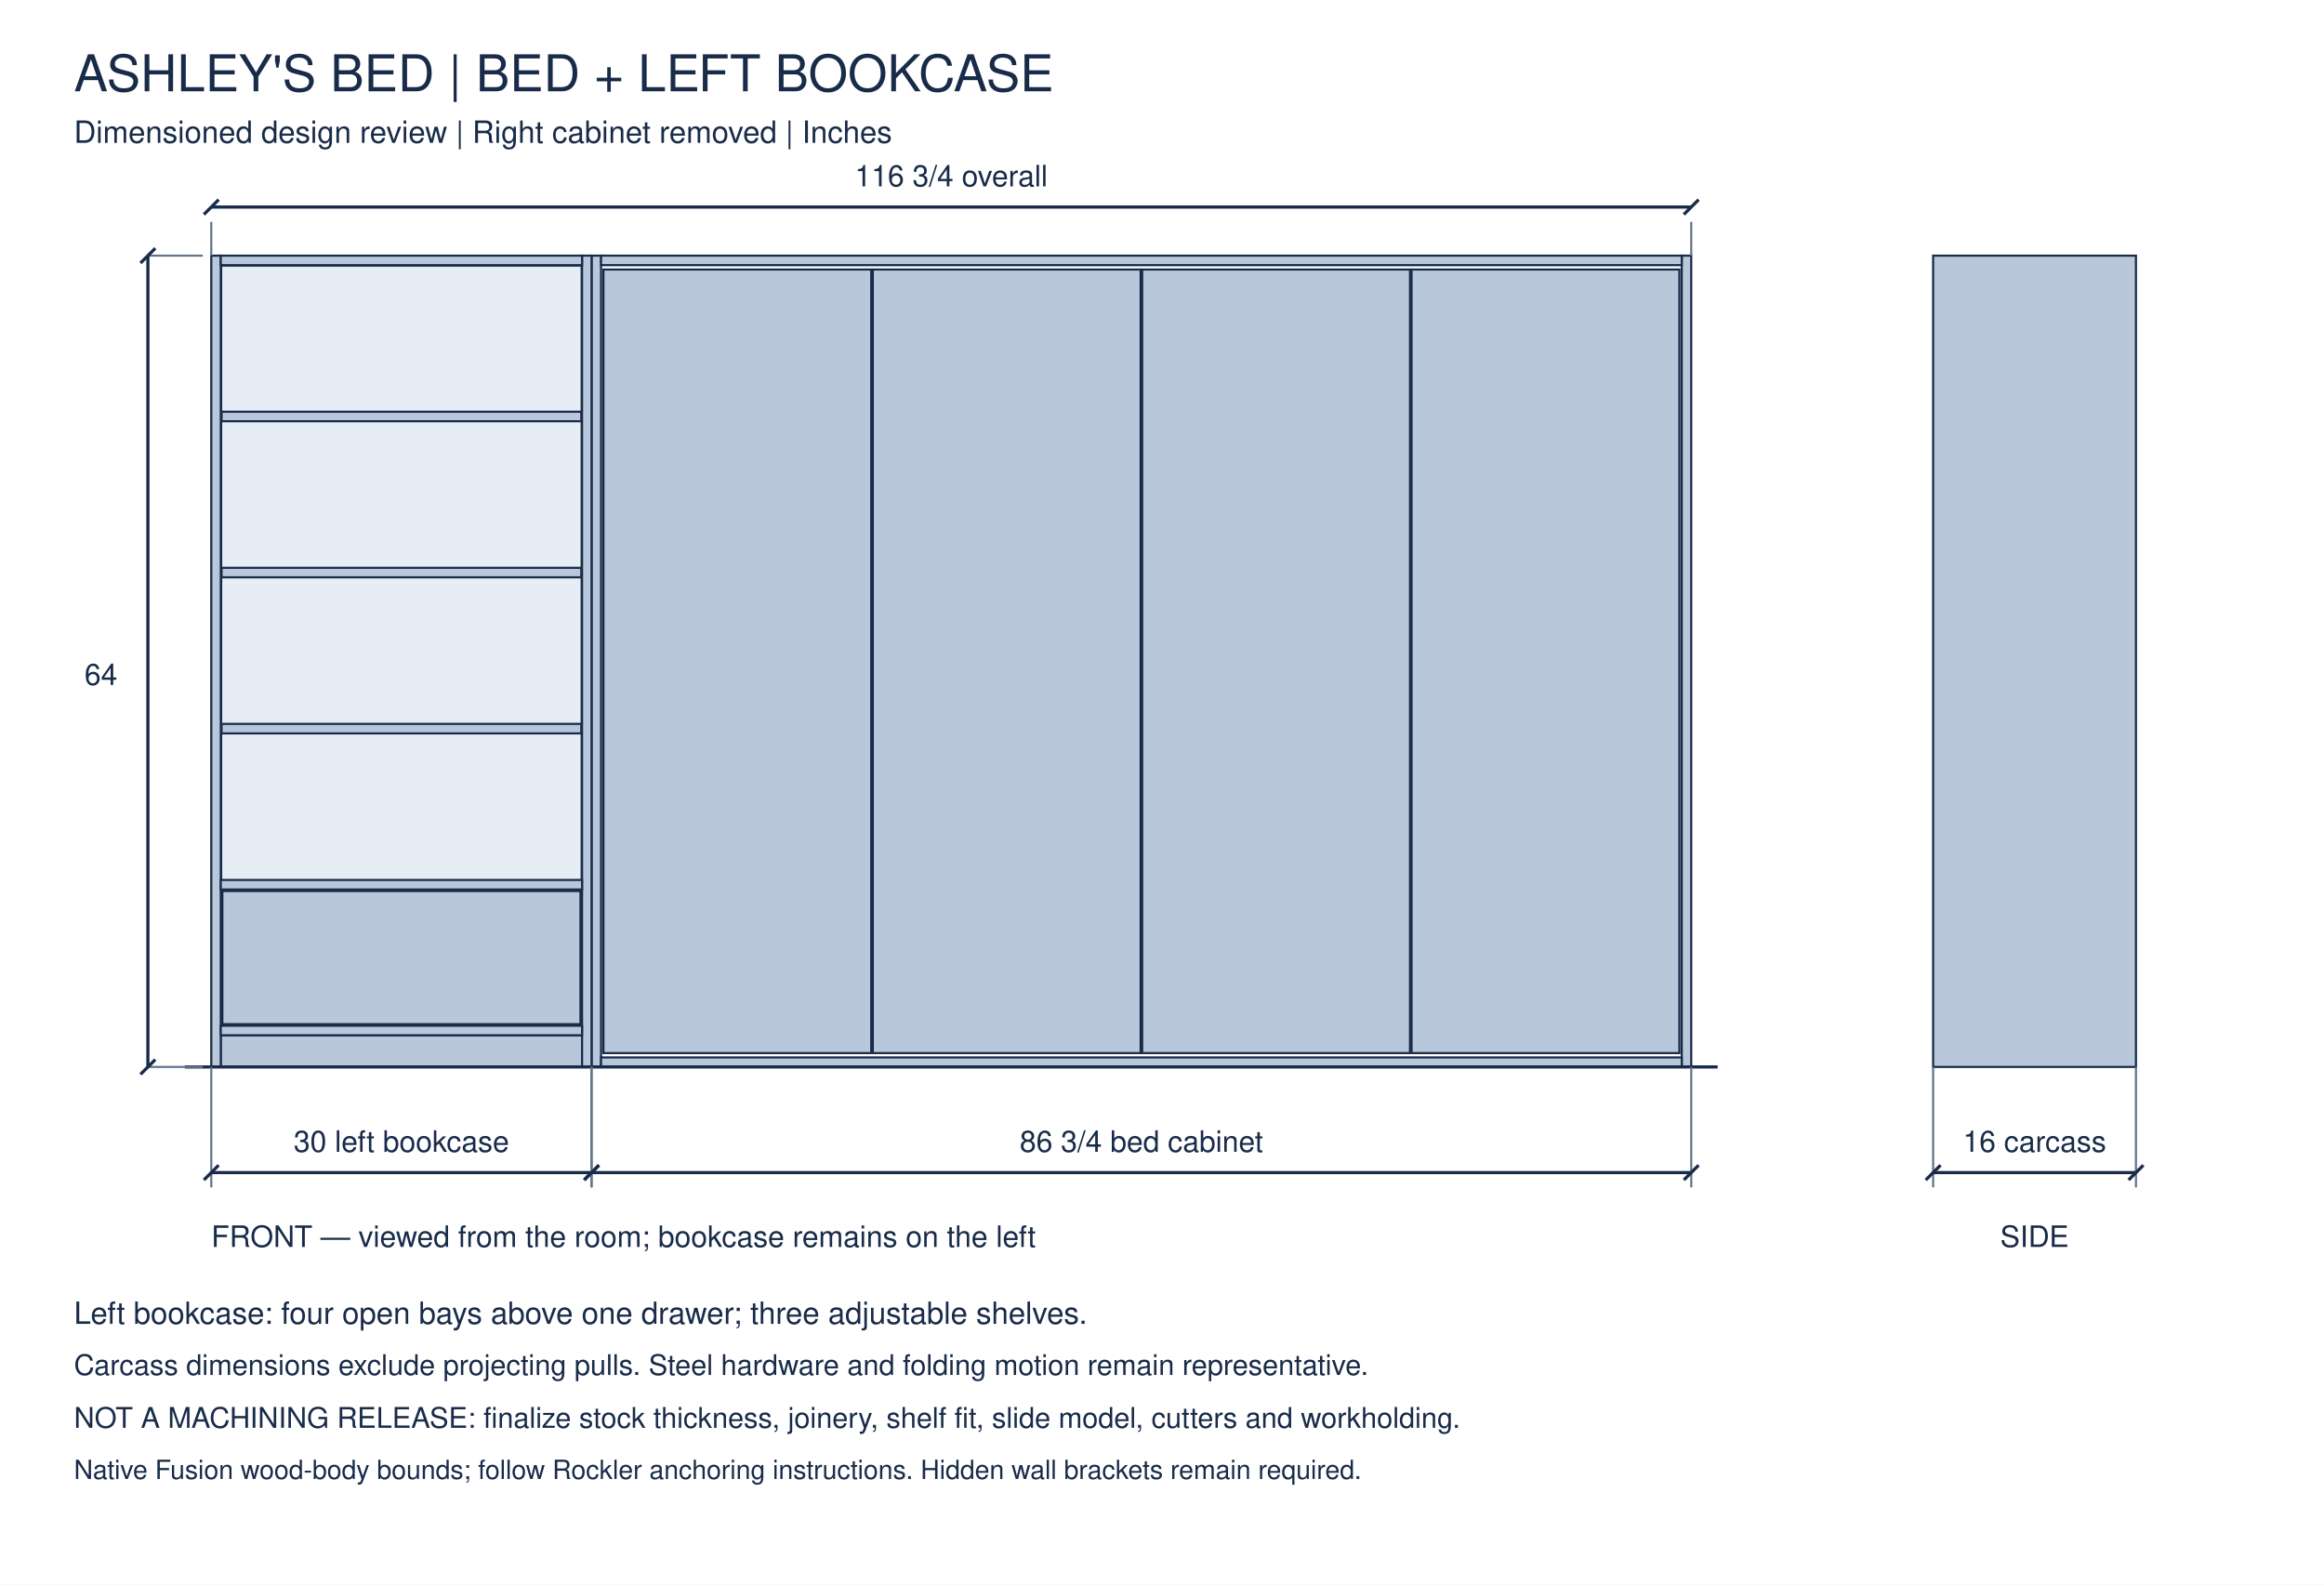
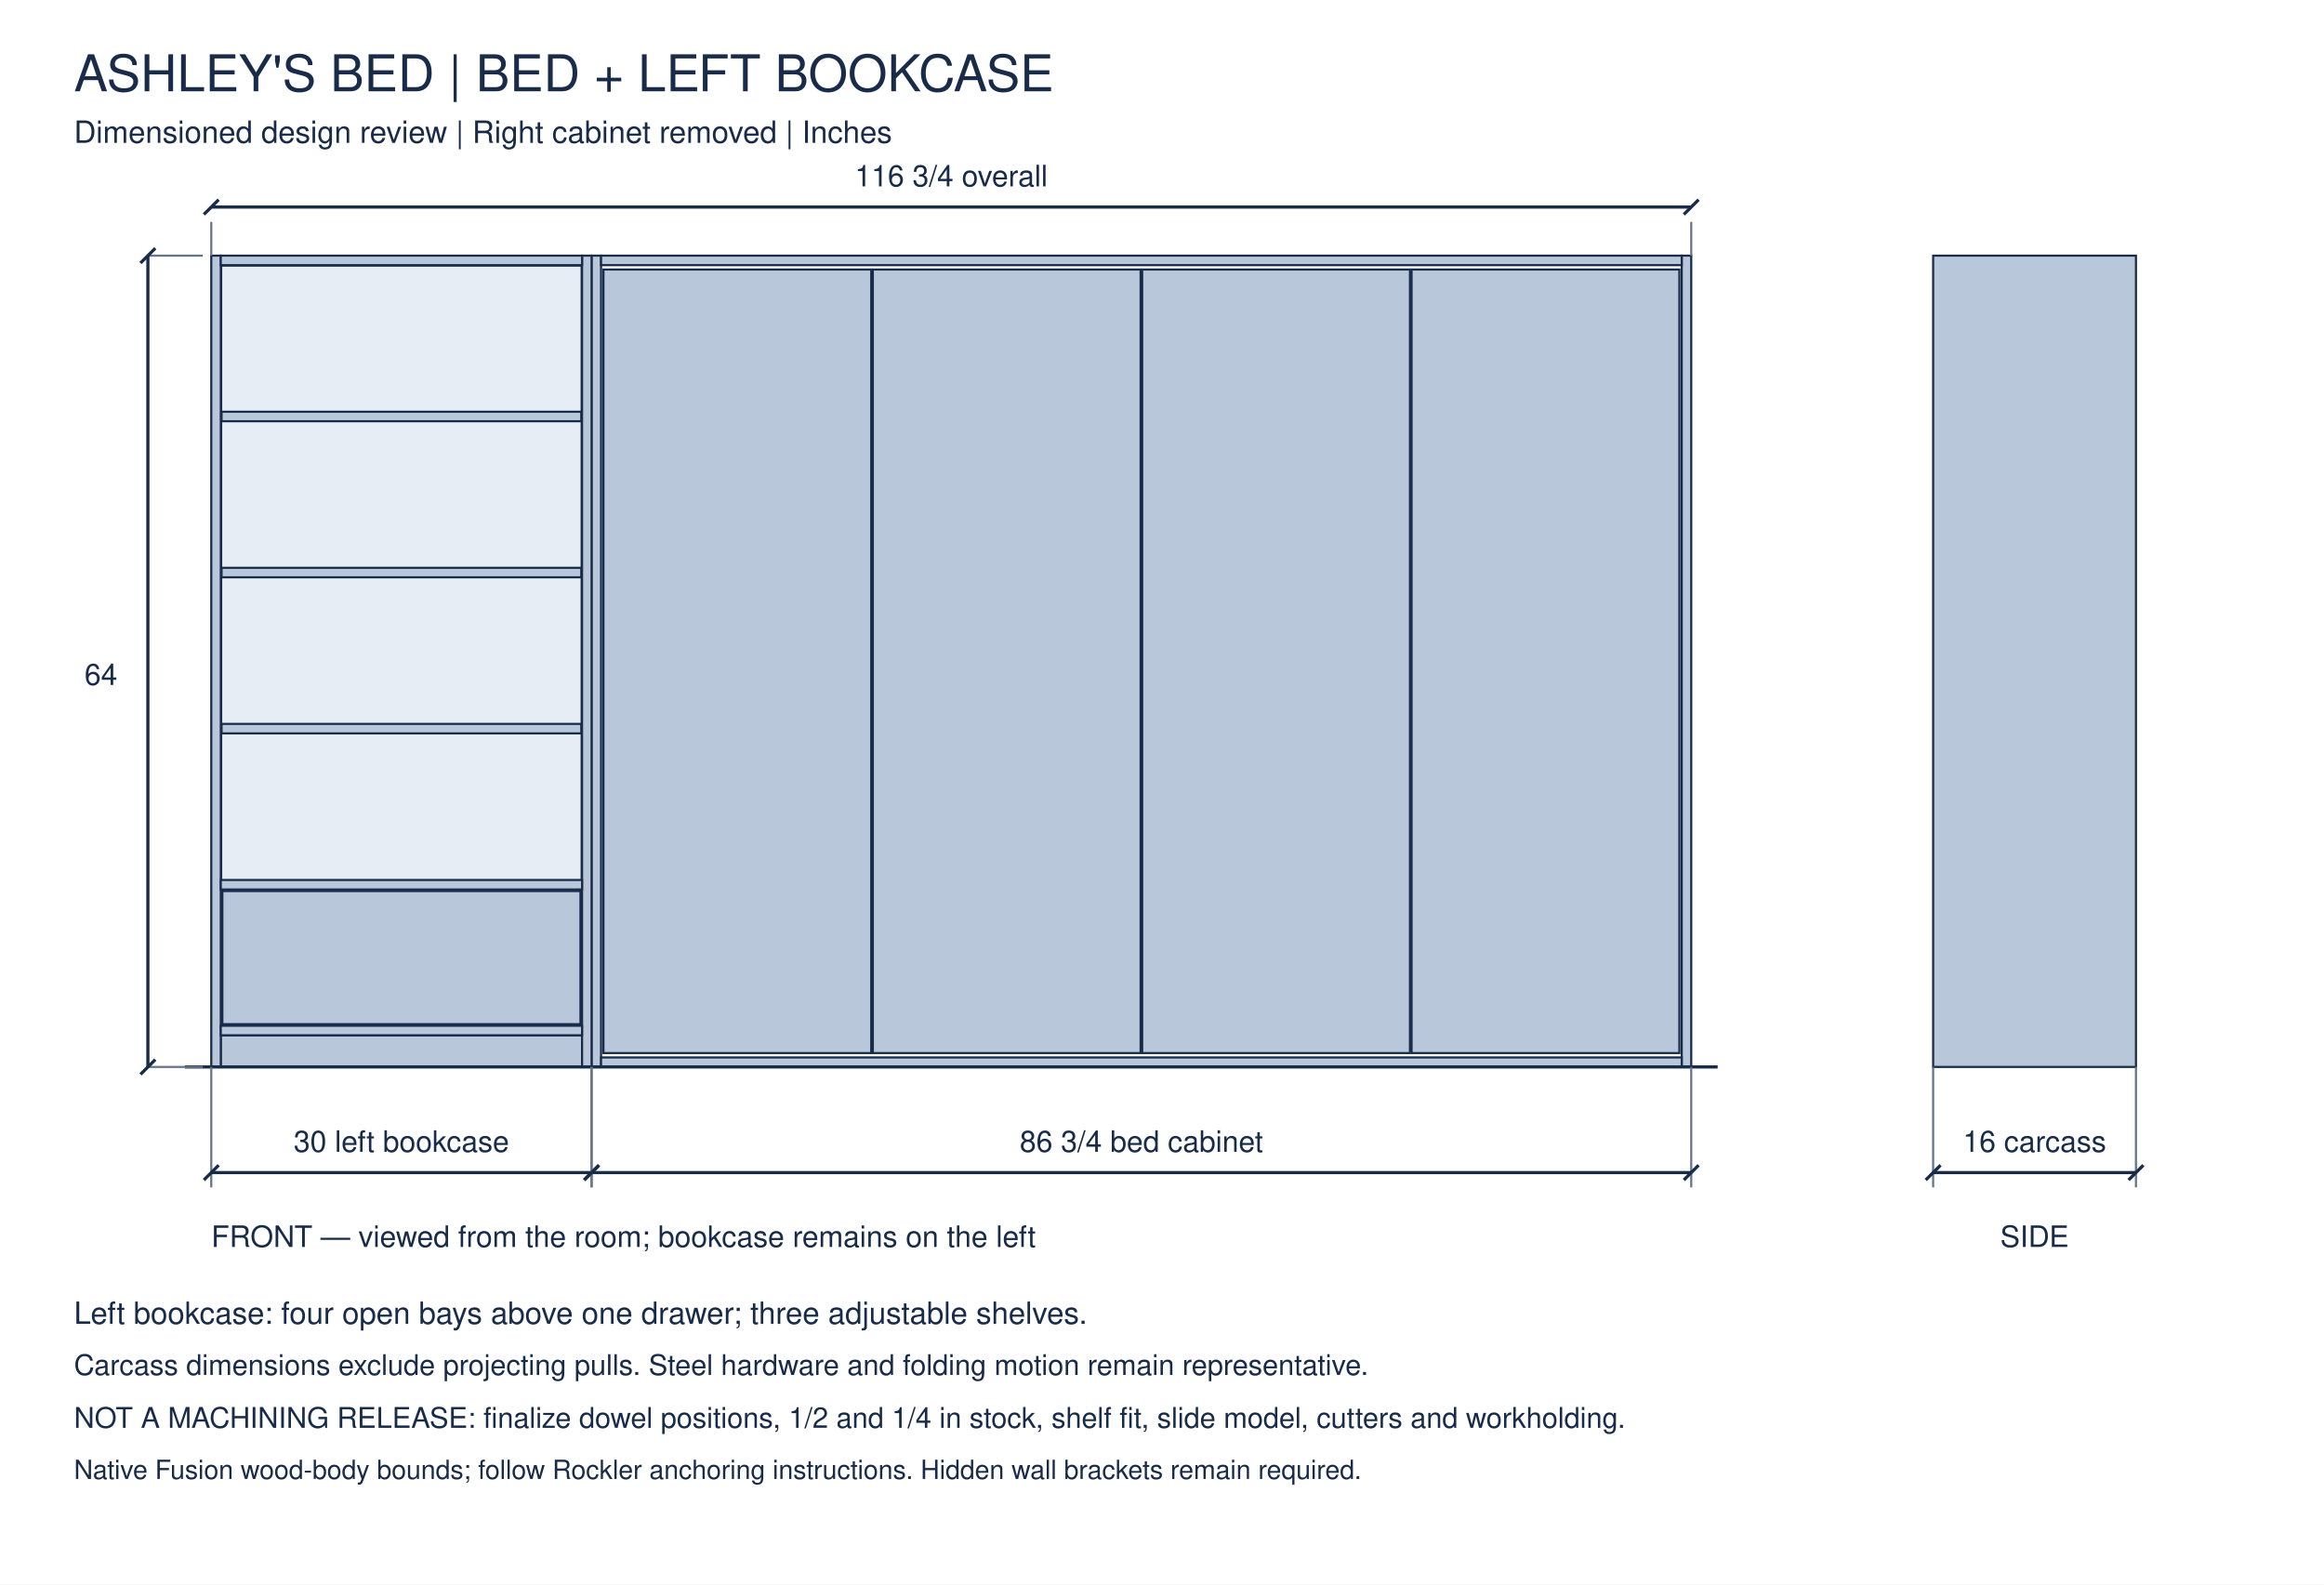
<svg xmlns="http://www.w3.org/2000/svg" viewBox="0 0 2200 1500">
  <rect width="100%" height="100%" fill="white" />
  <text x="70" y="86.4" text-anchor="start" font-family="Helvetica,Arial,sans-serif" font-size="48" fill="#182B49">ASHLEY'S BED | BED + LEFT BOOKCASE</text>
  <text x="70" y="135.2" text-anchor="start" font-family="Helvetica,Arial,sans-serif" font-size="29" fill="#182B49">Dimensioned design review | Right cabinet removed | Inches</text>
  <rect x="209.375" y="251.375" width="341.25" height="719.25" fill="#E7EDF4" stroke="#182B49" stroke-width="2" />
  <rect x="209.0" y="980.0" width="342.0" height="30.0" fill="#B8C8DA" stroke="#182B49" stroke-width="2" />
  <rect x="1336.25" y="255.125" width="253.5" height="741.75" fill="#B8C8DA" stroke="#182B49" stroke-width="2" />
  <rect x="1081.25" y="255.125" width="253.5" height="741.75" fill="#B8C8DA" stroke="#182B49" stroke-width="2" />
  <rect x="826.25" y="255.125" width="253.5" height="741.75" fill="#B8C8DA" stroke="#182B49" stroke-width="2" />
  <rect x="571.25" y="255.125" width="253.5" height="741.75" fill="#B8C8DA" stroke="#182B49" stroke-width="2" />
  <rect x="1592.0" y="242.0" width="9.0" height="768.0" fill="#B8C8DA" stroke="#182B49" stroke-width="2" />
  <rect x="560.0" y="242.0" width="9.0" height="768.0" fill="#B8C8DA" stroke="#182B49" stroke-width="2" />
  <rect x="569.0" y="242.0" width="1023.0" height="9.0" fill="#B8C8DA" stroke="#182B49" stroke-width="2" />
  <rect x="569.0" y="1001.0" width="1023.0" height="9.0" fill="#B8C8DA" stroke="#182B49" stroke-width="2" />
  <rect x="210.5" y="843.5" width="339.0" height="126.0" fill="#B8C8DA" stroke="#182B49" stroke-width="2" />
  <rect x="551.0" y="242.0" width="9.0" height="768.0" fill="#B8C8DA" stroke="#182B49" stroke-width="2" />
  <rect x="200.0" y="242.0" width="9.0" height="768.0" fill="#B8C8DA" stroke="#182B49" stroke-width="2" />
  <rect x="209.0" y="242.0" width="342.0" height="9.0" fill="#B8C8DA" stroke="#182B49" stroke-width="2" />
  <rect x="209.0" y="971.0" width="342.0" height="9.0" fill="#B8C8DA" stroke="#182B49" stroke-width="2" />
  <rect x="209.0" y="833.0" width="342.0" height="9.0" fill="#B8C8DA" stroke="#182B49" stroke-width="2" />
  <rect x="209.75" y="685.25" width="340.5" height="9.0" fill="#B8C8DA" stroke="#182B49" stroke-width="2" />
  <rect x="209.75" y="537.5" width="340.5" height="9.0" fill="#B8C8DA" stroke="#182B49" stroke-width="2" />
  <rect x="209.75" y="389.75" width="340.5" height="9.0" fill="#B8C8DA" stroke="#182B49" stroke-width="2" />
  <line x1="175" y1="1010" x2="1626.0" y2="1010" stroke="#182B49" stroke-width="3" />
  <line x1="200" y1="242.0" x2="200" y2="210" stroke="#64748B" stroke-width="2" />
  <line x1="193" y1="203" x2="207" y2="189" stroke="#182B49" stroke-width="3" />
  <line x1="1601.0" y1="242.0" x2="1601.0" y2="210" stroke="#64748B" stroke-width="2" />
  <line x1="1594.0" y1="203" x2="1608.0" y2="189" stroke="#182B49" stroke-width="3" />
  <line x1="200" y1="196" x2="1601.0" y2="196" stroke="#182B49" stroke-width="3" />
  <text x="900.5" y="176.4" text-anchor="middle" font-family="Helvetica,Arial,sans-serif" font-size="28" fill="#182B49">116 3/4 overall</text>
  <line x1="200" y1="1010" x2="200" y2="1124" stroke="#64748B" stroke-width="2" />
  <line x1="193" y1="1117" x2="207" y2="1103" stroke="#182B49" stroke-width="3" />
  <line x1="560" y1="1010" x2="560" y2="1124" stroke="#64748B" stroke-width="2" />
  <line x1="553" y1="1117" x2="567" y2="1103" stroke="#182B49" stroke-width="3" />
  <line x1="200" y1="1110" x2="560" y2="1110" stroke="#182B49" stroke-width="3" />
  <text x="380.0" y="1090.4" text-anchor="middle" font-family="Helvetica,Arial,sans-serif" font-size="28" fill="#182B49">30 left bookcase</text>
  <line x1="560" y1="1010" x2="560" y2="1124" stroke="#64748B" stroke-width="2" />
  <line x1="553" y1="1117" x2="567" y2="1103" stroke="#182B49" stroke-width="3" />
  <line x1="1601.0" y1="1010" x2="1601.0" y2="1124" stroke="#64748B" stroke-width="2" />
  <line x1="1594.0" y1="1117" x2="1608.0" y2="1103" stroke="#182B49" stroke-width="3" />
  <line x1="560" y1="1110" x2="1601.0" y2="1110" stroke="#182B49" stroke-width="3" />
  <text x="1080.5" y="1090.4" text-anchor="middle" font-family="Helvetica,Arial,sans-serif" font-size="28" fill="#182B49">86 3/4 bed cabinet</text>
  <line x1="140" y1="242.0" x2="192" y2="242.0" stroke="#64748B" stroke-width="2" />
  <line x1="133" y1="249.0" x2="147" y2="235.0" stroke="#182B49" stroke-width="3" />
  <line x1="140" y1="1010" x2="192" y2="1010" stroke="#64748B" stroke-width="2" />
  <line x1="133" y1="1017" x2="147" y2="1003" stroke="#182B49" stroke-width="3" />
  <line x1="140" y1="242.0" x2="140" y2="1010" stroke="#182B49" stroke-width="3" />
  <text x="80" y="648.4" text-anchor="start" font-family="Helvetica,Arial,sans-serif" font-size="28" fill="#182B49">64</text>
  <text x="200" y="1180.4" text-anchor="start" font-family="Helvetica,Arial,sans-serif" font-size="28" fill="#182B49">FRONT — viewed from the room; bookcase remains on the left</text>
  <rect x="1830" y="242.0" width="192.0" height="768.0" fill="#B8C8DA" stroke="#182B49" stroke-width="2" />
  <line x1="1830" y1="1010" x2="1830" y2="1124" stroke="#64748B" stroke-width="2" />
  <line x1="1823" y1="1117" x2="1837" y2="1103" stroke="#182B49" stroke-width="3" />
  <line x1="2022.0" y1="1010" x2="2022.0" y2="1124" stroke="#64748B" stroke-width="2" />
  <line x1="2015.0" y1="1117" x2="2029.0" y2="1103" stroke="#182B49" stroke-width="3" />
  <line x1="1830" y1="1110" x2="2022.0" y2="1110" stroke="#182B49" stroke-width="3" />
  <text x="1926.0" y="1090.4" text-anchor="middle" font-family="Helvetica,Arial,sans-serif" font-size="28" fill="#182B49">16 carcass</text>
  <text x="1926.0" y="1180.4" text-anchor="middle" font-family="Helvetica,Arial,sans-serif" font-size="28" fill="#182B49">SIDE</text>
  <text x="70" y="1253.2" text-anchor="start" font-family="Helvetica,Arial,sans-serif" font-size="29" fill="#182B49">Left bookcase: four open bays above one drawer; three adjustable shelves.</text>
  <text x="70" y="1301.6" text-anchor="start" font-family="Helvetica,Arial,sans-serif" font-size="27" fill="#182B49">Carcass dimensions exclude projecting pulls. Steel hardware and folding motion remain representative.</text>
-   <text x="70" y="1351.6" text-anchor="start" font-family="Helvetica,Arial,sans-serif" font-size="27" fill="#182B49">NOT A MACHINING RELEASE: finalize stock thickness, joinery, shelf fit, slide model, cutters and workholding.</text>
+   <text x="70" y="1351.6" text-anchor="start" font-family="Helvetica,Arial,sans-serif" font-size="27" fill="#182B49">NOT A MACHINING RELEASE: finalize dowel positions, 1/2 and 1/4 in stock, shelf fit, slide model, cutters and workholding.</text>
  <text x="70" y="1400.0" text-anchor="start" font-family="Helvetica,Arial,sans-serif" font-size="25" fill="#182B49">Native Fusion wood-body bounds; follow Rockler anchoring instructions. Hidden wall brackets remain required.</text>
</svg>
